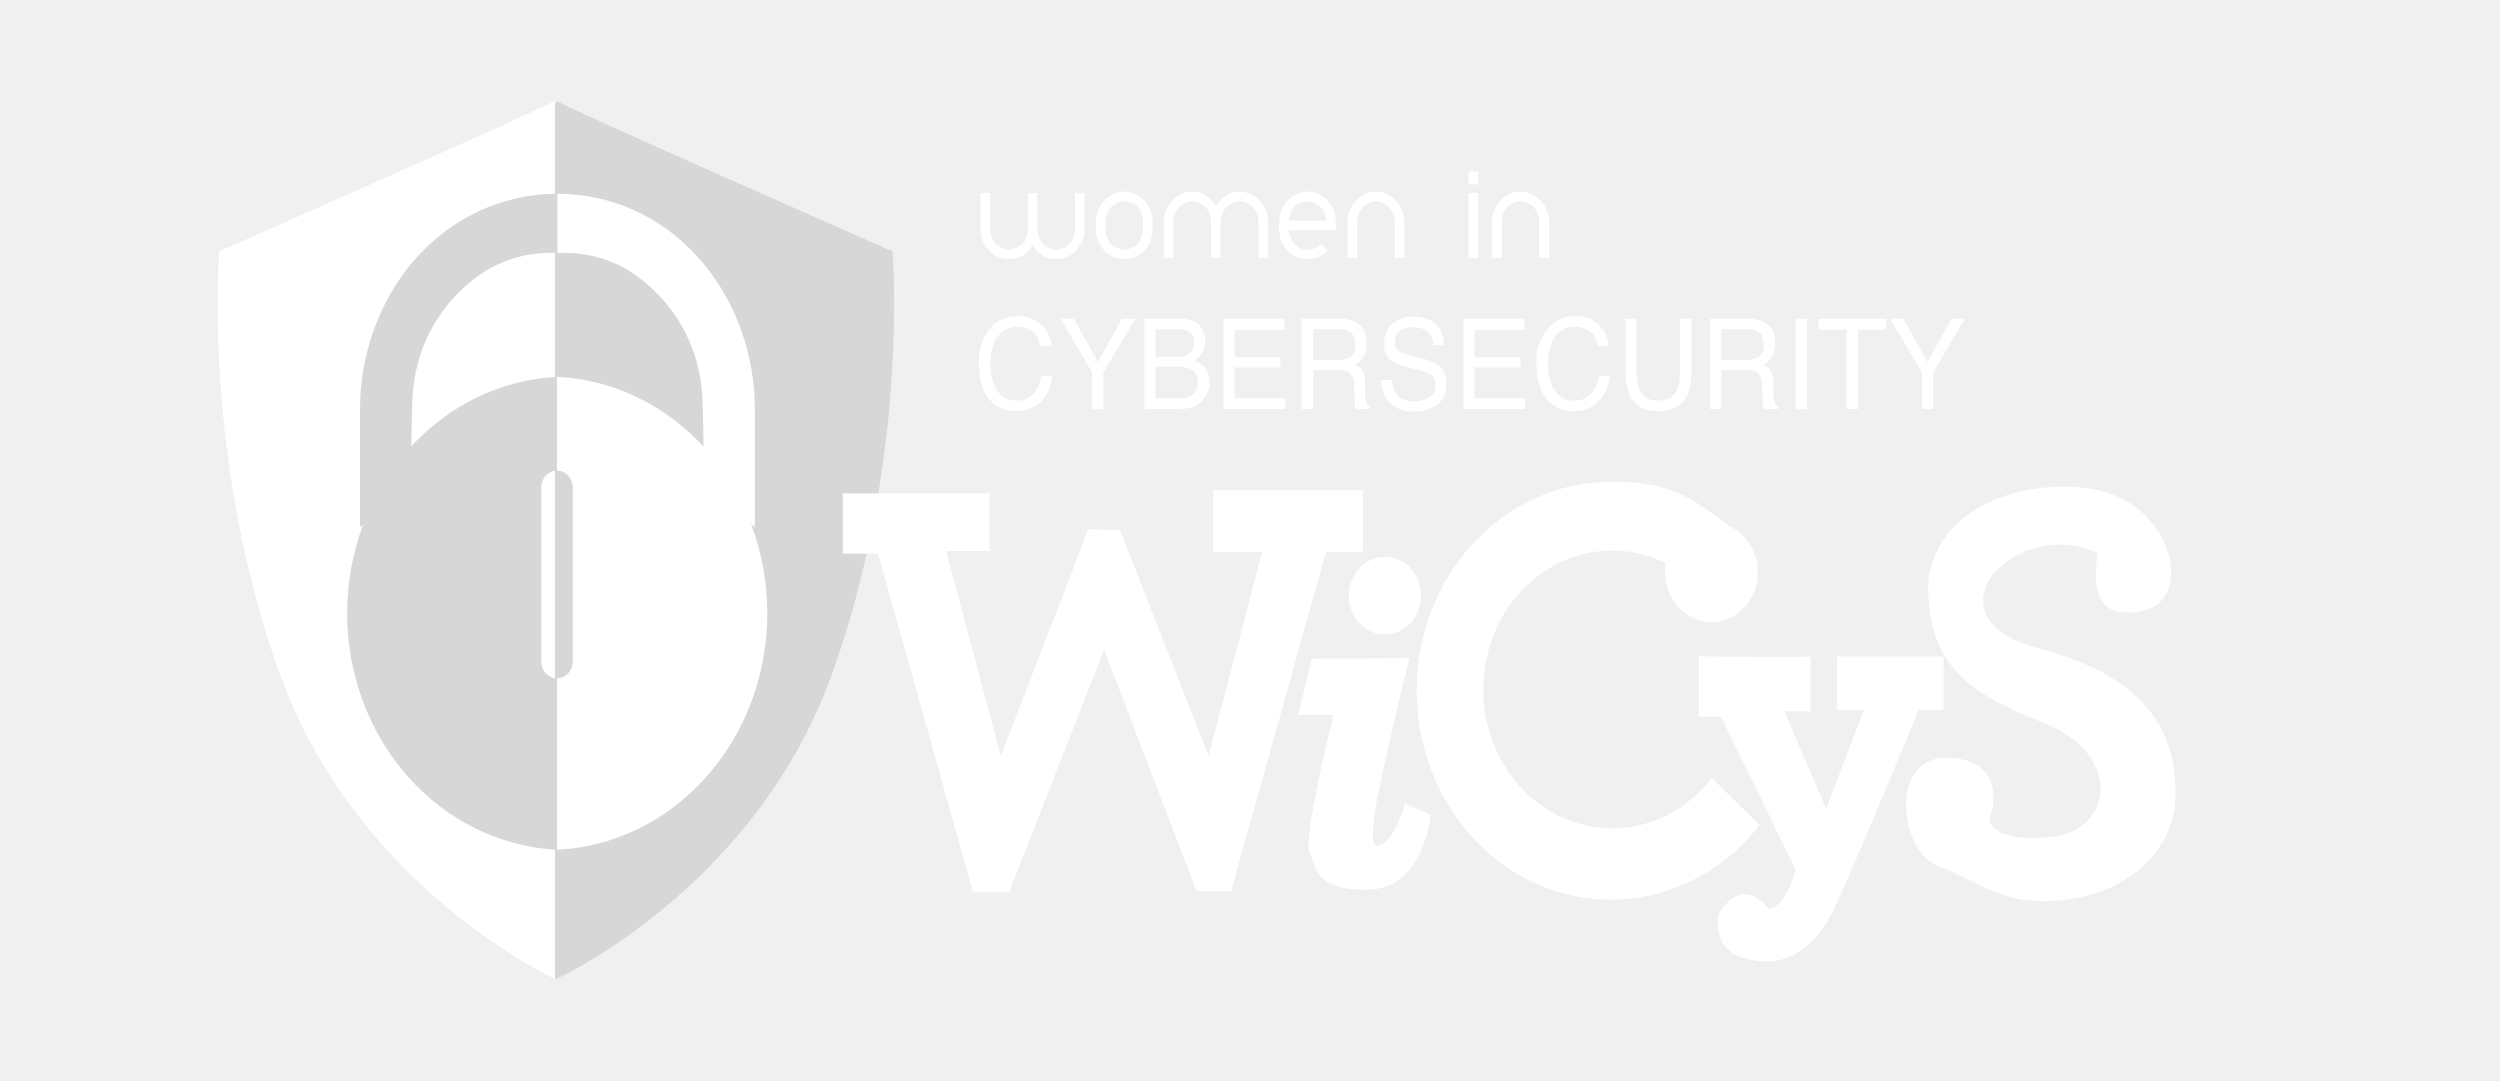
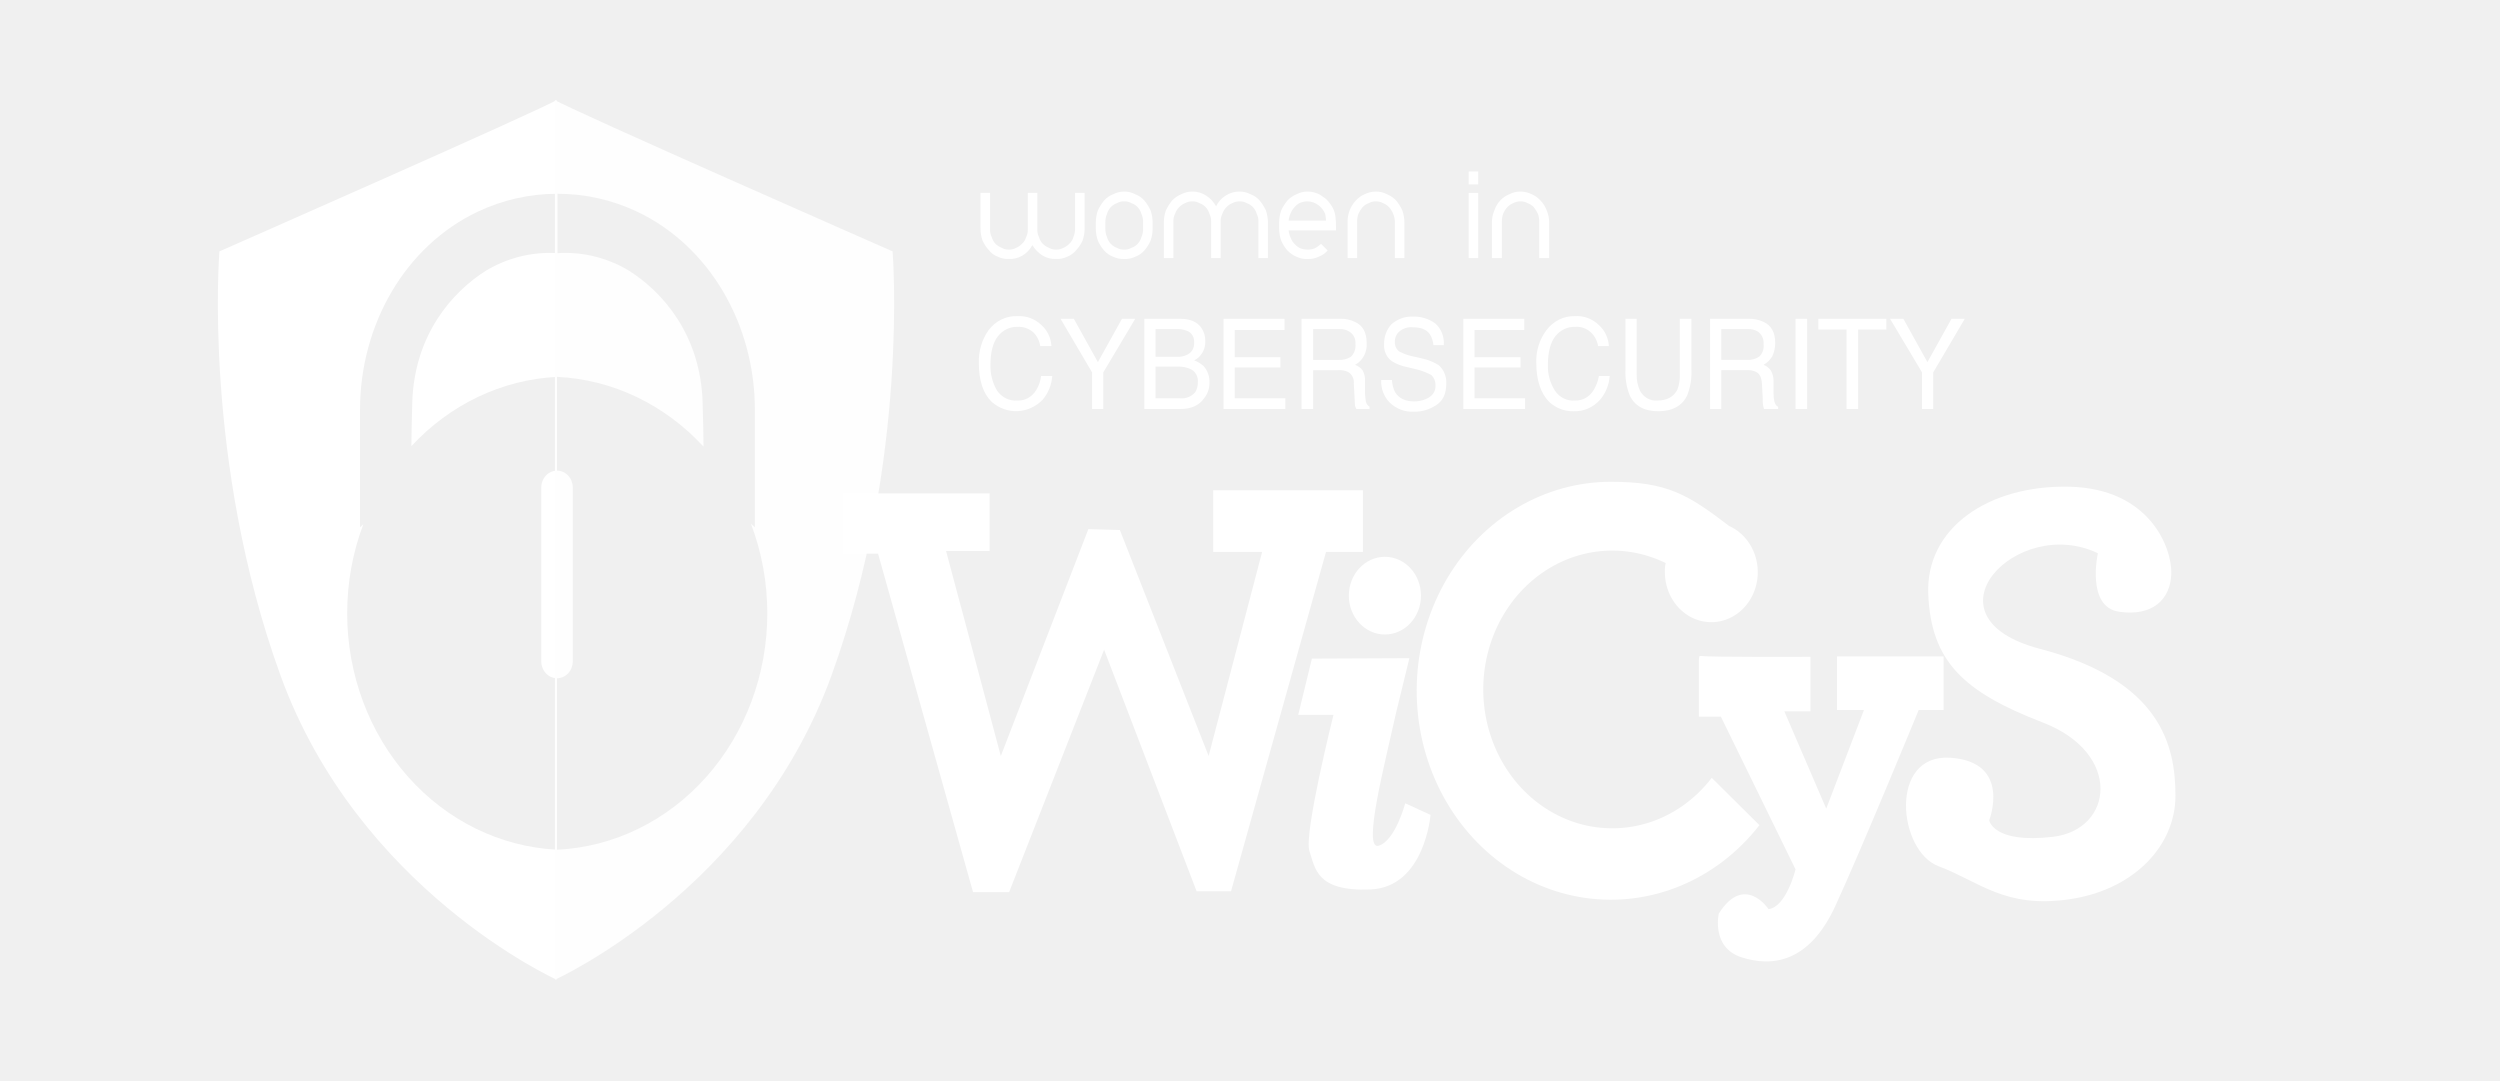
<svg xmlns="http://www.w3.org/2000/svg" width="155" height="67" viewBox="0 0 155 67" fill="none">
-   <path d="M13.604 15.586C13.604 15.586 33.739 6.727 34.51 6.201V60.739C34.51 60.739 22.218 55.202 17.384 41.858C12.549 28.515 13.604 15.586 13.604 15.586Z" fill="white" />
-   <path d="M55.34 15.586C55.34 15.586 35.179 6.727 34.407 6.201V60.739C34.407 60.739 46.725 55.202 51.56 41.858C56.394 28.515 55.34 15.586 55.34 15.586Z" fill="#D7D7D7" />
-   <path d="M17.384 41.858C12.523 28.515 13.604 15.586 13.604 15.586C13.604 15.586 33.739 6.727 34.51 6.201" fill="white" />
-   <path d="M22.321 32.695V25.414C22.321 20.126 25.124 15.254 29.624 13.122C31.181 12.387 32.862 12.01 34.562 12.015V15.697C33.022 15.597 31.488 15.972 30.139 16.776C28.03 18.105 25.69 20.763 25.561 24.943C25.433 29.124 25.561 29.705 25.561 29.705L22.321 32.695Z" fill="#D7D7D7" />
-   <path d="M46.802 32.695V25.414C46.802 20.126 43.999 15.254 39.499 13.122C37.943 12.387 36.261 12.01 34.562 12.015V15.697C36.102 15.596 37.636 15.97 38.985 16.776C41.093 18.105 43.434 20.763 43.562 24.943C43.691 29.124 43.562 29.705 43.562 29.705L46.802 32.695Z" fill="white" />
-   <path d="M34.536 42.052C34.408 42.052 34.281 42.025 34.162 41.972C34.044 41.919 33.936 41.842 33.845 41.744C33.754 41.646 33.682 41.53 33.633 41.403C33.584 41.275 33.559 41.138 33.559 41V30.231C33.559 30.093 33.584 29.956 33.633 29.828C33.682 29.701 33.754 29.585 33.845 29.487C33.936 29.389 34.044 29.312 34.162 29.259C34.281 29.206 34.408 29.179 34.536 29.179H34.562V23.365C31.053 23.529 27.738 25.146 25.309 27.877C22.88 30.608 21.524 34.243 21.524 38.024C21.524 41.805 22.88 45.44 25.309 48.171C27.738 50.903 31.053 52.519 34.562 52.683V42.052H34.536Z" fill="#D7D7D7" />
-   <path d="M34.536 23.365V29.179C34.795 29.179 35.044 29.29 35.227 29.487C35.41 29.684 35.513 29.952 35.513 30.231V41C35.513 41.279 35.41 41.547 35.227 41.744C35.044 41.941 34.795 42.052 34.536 42.052V52.683C38.045 52.519 41.359 50.903 43.788 48.171C46.217 45.44 47.573 41.805 47.573 38.024C47.573 34.243 46.217 30.608 43.788 27.877C41.359 25.146 38.045 23.529 34.536 23.365Z" fill="white" />
+   <path d="M34.51 12.015C32.828 12.018 31.165 12.395 29.625 13.122C25.124 15.254 22.321 20.126 22.321 25.414V32.694L22.526 32.504C21.87 34.242 21.525 36.115 21.525 38.024C21.525 41.806 22.88 45.441 25.309 48.172C27.726 50.889 31.02 52.501 34.51 52.679V60.739C34.471 60.722 22.211 55.181 17.384 41.858C12.55 28.515 13.604 15.586 13.604 15.586C13.703 15.542 33.739 6.727 34.51 6.201V12.015ZM34.51 42.05C34.391 42.046 34.273 42.021 34.163 41.972C34.044 41.919 33.936 41.842 33.845 41.744C33.755 41.646 33.682 41.53 33.633 41.402C33.584 41.275 33.559 41.138 33.559 41V30.23C33.559 30.093 33.584 29.956 33.633 29.828C33.682 29.701 33.755 29.585 33.845 29.487C33.936 29.39 34.044 29.312 34.163 29.259C34.273 29.21 34.391 29.183 34.51 29.18V42.05ZM30.138 16.776C31.472 15.981 32.988 15.606 34.51 15.693V23.368C31.114 23.541 27.904 25.073 25.506 27.66C25.511 26.989 25.525 26.105 25.561 24.943C25.69 20.763 28.029 18.105 30.138 16.776Z" fill="white" />
+   <path d="M34.407 6.201C35.178 6.726 55.286 15.562 55.34 15.586C55.34 15.586 56.394 28.515 51.56 41.858C46.725 55.202 34.407 60.739 34.407 60.739V6.201ZM34.562 15.696C36.101 15.595 37.637 15.97 38.985 16.776C41.094 18.105 43.434 20.763 43.562 24.943C43.599 26.122 43.612 27.014 43.616 27.689C41.204 25.072 37.963 23.526 34.536 23.365V29.179C34.795 29.179 35.043 29.29 35.227 29.487C35.41 29.684 35.513 29.952 35.513 30.23V41C35.513 41.279 35.41 41.547 35.227 41.744C35.043 41.941 34.795 42.052 34.536 42.052V52.683C38.045 52.518 41.359 50.903 43.788 48.172C46.217 45.441 47.573 41.806 47.573 38.024C47.573 36.101 47.222 34.216 46.558 32.468L46.803 32.694V25.414C46.803 20.126 43.999 15.254 39.499 13.122C37.943 12.387 36.261 12.01 34.562 12.015V15.696Z" fill="#FEFEFE" />
  <path d="M67.246 14.174C67.246 14.429 67.202 14.682 67.118 14.921C67.019 15.136 66.889 15.332 66.732 15.503C66.578 15.69 66.384 15.832 66.166 15.918C65.948 16.022 65.71 16.07 65.472 16.056C65.175 16.069 64.881 15.992 64.623 15.835C64.376 15.674 64.165 15.457 64.006 15.198C63.859 15.473 63.644 15.699 63.386 15.85C63.127 16.002 62.834 16.073 62.54 16.056C62.31 16.066 62.081 16.019 61.872 15.918C61.65 15.84 61.454 15.696 61.306 15.503C61.149 15.332 61.019 15.136 60.92 14.921C60.835 14.682 60.792 14.429 60.791 14.174V11.959H61.383V14.229C61.377 14.393 61.413 14.556 61.486 14.7C61.532 14.856 61.611 14.998 61.717 15.115C61.83 15.224 61.961 15.308 62.103 15.364C62.237 15.443 62.388 15.481 62.54 15.475C62.701 15.481 62.86 15.443 63.003 15.364C63.137 15.308 63.26 15.223 63.363 15.115C63.485 15.007 63.575 14.863 63.62 14.7C63.693 14.556 63.729 14.393 63.723 14.229V11.959H64.314V14.229C64.309 14.393 64.344 14.556 64.417 14.7C64.463 14.856 64.543 14.998 64.649 15.115C64.761 15.224 64.892 15.308 65.035 15.364C65.168 15.443 65.319 15.481 65.472 15.475C65.632 15.481 65.791 15.443 65.935 15.364C66.069 15.308 66.191 15.223 66.295 15.115C66.417 15.007 66.506 14.863 66.552 14.7C66.613 14.551 66.648 14.392 66.655 14.229V11.959H67.246V14.174Z" fill="white" />
  <path d="M71.463 14.175C71.463 14.43 71.419 14.684 71.335 14.922C71.236 15.146 71.106 15.351 70.949 15.531C70.792 15.708 70.598 15.841 70.383 15.919C70.165 16.023 69.927 16.071 69.689 16.057C69.459 16.067 69.231 16.02 69.02 15.919C68.806 15.841 68.612 15.708 68.455 15.531C68.298 15.351 68.167 15.146 68.069 14.922C67.984 14.684 67.941 14.43 67.94 14.175V13.787C67.944 13.532 67.987 13.279 68.069 13.04C68.174 12.82 68.303 12.616 68.455 12.431C68.612 12.255 68.806 12.122 69.02 12.043C69.228 11.933 69.457 11.876 69.689 11.877C69.929 11.873 70.167 11.93 70.383 12.043C70.598 12.122 70.792 12.255 70.949 12.431C71.101 12.616 71.23 12.82 71.335 13.04C71.417 13.279 71.46 13.532 71.463 13.787V14.175ZM70.872 14.175V13.787C70.877 13.606 70.842 13.425 70.769 13.261C70.725 13.104 70.645 12.962 70.538 12.846C70.43 12.73 70.298 12.645 70.152 12.597C70.01 12.515 69.85 12.476 69.689 12.486C69.537 12.48 69.386 12.518 69.252 12.597C69.106 12.645 68.974 12.73 68.866 12.846C68.758 12.962 68.679 13.104 68.635 13.261C68.562 13.425 68.527 13.606 68.532 13.787V14.175C68.527 14.357 68.562 14.537 68.635 14.701C68.679 14.858 68.758 15 68.866 15.116C68.974 15.232 69.106 15.318 69.252 15.365C69.386 15.444 69.537 15.482 69.689 15.476C69.85 15.486 70.01 15.447 70.152 15.365C70.298 15.318 70.43 15.232 70.538 15.116C70.645 15 70.725 14.858 70.769 14.701C70.842 14.537 70.877 14.357 70.872 14.175Z" fill="white" />
  <path d="M78.613 16.002H78.021V13.732C78.027 13.568 77.991 13.406 77.918 13.261C77.874 13.105 77.795 12.962 77.687 12.846C77.579 12.73 77.447 12.645 77.301 12.597C77.167 12.519 77.016 12.48 76.864 12.486C76.703 12.481 76.544 12.519 76.401 12.597C76.264 12.647 76.14 12.732 76.041 12.846C75.924 12.959 75.835 13.102 75.784 13.261C75.711 13.406 75.675 13.568 75.681 13.732V16.002H75.09V13.732C75.095 13.568 75.06 13.406 74.987 13.261C74.942 13.105 74.863 12.962 74.755 12.846C74.648 12.73 74.515 12.645 74.37 12.597C74.236 12.519 74.085 12.48 73.932 12.486C73.772 12.481 73.613 12.519 73.469 12.597C73.335 12.653 73.213 12.738 73.109 12.846C72.992 12.959 72.904 13.102 72.852 13.261C72.779 13.406 72.744 13.568 72.749 13.732V16.002H72.158V13.787C72.161 13.532 72.204 13.28 72.287 13.04C72.391 12.82 72.521 12.616 72.672 12.431C72.834 12.261 73.027 12.129 73.238 12.043C73.454 11.931 73.692 11.874 73.932 11.877C74.231 11.874 74.525 11.961 74.781 12.127C75.035 12.289 75.247 12.518 75.398 12.791C75.532 12.513 75.737 12.282 75.99 12.127C76.254 11.957 76.557 11.871 76.864 11.877C77.096 11.876 77.325 11.933 77.532 12.043C77.747 12.122 77.941 12.255 78.098 12.431C78.25 12.616 78.379 12.82 78.484 13.04C78.566 13.28 78.609 13.532 78.613 13.787V16.002Z" fill="white" />
  <path d="M82.83 14.286H79.898C79.914 14.45 79.957 14.609 80.027 14.756C80.082 14.906 80.171 15.039 80.284 15.144C80.378 15.251 80.492 15.336 80.618 15.393C80.767 15.45 80.924 15.478 81.081 15.476C81.231 15.478 81.379 15.45 81.518 15.393C81.66 15.324 81.79 15.23 81.904 15.116L82.316 15.531C82.159 15.708 81.965 15.841 81.75 15.919C81.54 16.02 81.311 16.067 81.081 16.057C80.843 16.071 80.605 16.023 80.387 15.919C80.176 15.833 79.983 15.701 79.821 15.531C79.664 15.351 79.534 15.146 79.436 14.922C79.351 14.684 79.307 14.43 79.307 14.175V13.787C79.31 13.532 79.353 13.279 79.436 13.04C79.54 12.82 79.67 12.616 79.821 12.431C79.983 12.261 80.176 12.129 80.387 12.043C80.603 11.93 80.841 11.873 81.081 11.877C81.247 11.878 81.412 11.906 81.57 11.96C81.738 12.009 81.895 12.094 82.033 12.209C82.184 12.298 82.315 12.421 82.418 12.569C82.536 12.708 82.632 12.867 82.701 13.04C82.76 13.19 82.794 13.349 82.804 13.511C82.826 13.675 82.834 13.842 82.83 14.009V14.286ZM82.213 13.677C82.208 13.537 82.191 13.398 82.161 13.261C82.067 13.036 81.916 12.844 81.724 12.708C81.534 12.568 81.311 12.491 81.081 12.486C80.924 12.484 80.767 12.512 80.618 12.569C80.492 12.626 80.378 12.711 80.284 12.818C80.176 12.929 80.089 13.06 80.027 13.206C79.957 13.353 79.914 13.512 79.898 13.677H82.213Z" fill="white" />
  <path d="M87.073 16.002H86.481V13.732C86.475 13.569 86.44 13.41 86.379 13.261C86.317 13.107 86.23 12.966 86.121 12.846C86.018 12.738 85.896 12.653 85.761 12.597C85.618 12.521 85.459 12.483 85.299 12.486C85.146 12.48 84.995 12.518 84.861 12.597C84.716 12.646 84.584 12.732 84.476 12.846C84.375 12.973 84.289 13.113 84.219 13.261C84.166 13.412 84.14 13.571 84.141 13.732V16.002H83.55V13.787C83.544 13.535 83.587 13.285 83.675 13.051C83.764 12.818 83.896 12.607 84.064 12.431C84.217 12.262 84.401 12.13 84.604 12.043C84.822 11.936 85.059 11.879 85.299 11.877C85.539 11.873 85.777 11.93 85.993 12.043C86.204 12.129 86.397 12.261 86.559 12.431C86.71 12.616 86.84 12.82 86.944 13.04C87.026 13.279 87.07 13.532 87.073 13.787V16.002Z" fill="white" />
  <path d="M91.65 11.434H91.059V10.631H91.65V11.434ZM91.65 16.002H91.059V11.96H91.65V16.002Z" fill="white" />
  <path d="M96.048 16.002H95.431V13.732C95.432 13.571 95.406 13.412 95.353 13.261C95.283 13.113 95.197 12.973 95.096 12.846C94.987 12.732 94.855 12.646 94.71 12.597C94.577 12.518 94.426 12.48 94.273 12.486C94.113 12.483 93.954 12.521 93.811 12.597C93.676 12.653 93.554 12.738 93.451 12.846C93.342 12.966 93.254 13.107 93.193 13.261C93.141 13.412 93.115 13.571 93.116 13.732V16.002H92.499V13.787C92.498 13.529 92.551 13.274 92.653 13.04C92.73 12.811 92.853 12.603 93.013 12.431C93.173 12.258 93.366 12.126 93.579 12.043C93.795 11.93 94.033 11.873 94.273 11.877C94.513 11.879 94.75 11.936 94.968 12.043C95.171 12.13 95.355 12.262 95.508 12.431C95.676 12.601 95.807 12.809 95.893 13.04C95.996 13.274 96.048 13.529 96.048 13.787V16.002Z" fill="white" />
  <path d="M64.598 20.182C64.77 20.341 64.912 20.535 65.013 20.754C65.115 20.973 65.175 21.212 65.189 21.456H64.495C64.445 21.124 64.29 20.821 64.058 20.597C63.781 20.361 63.433 20.243 63.08 20.265C62.851 20.257 62.623 20.306 62.414 20.406C62.205 20.507 62.019 20.658 61.872 20.846C61.563 21.234 61.409 21.843 61.409 22.618C61.393 23.186 61.536 23.745 61.82 24.224C61.966 24.431 62.158 24.595 62.378 24.702C62.598 24.808 62.84 24.853 63.08 24.833C63.308 24.844 63.534 24.791 63.737 24.68C63.94 24.568 64.113 24.401 64.237 24.196C64.406 23.932 64.512 23.628 64.546 23.31H65.24C65.2 23.857 64.992 24.373 64.649 24.778C64.228 25.212 63.674 25.465 63.092 25.491C62.509 25.516 61.938 25.312 61.486 24.916C60.946 24.39 60.689 23.587 60.689 22.508C60.664 21.781 60.873 21.067 61.28 20.487C61.494 20.197 61.769 19.966 62.082 19.812C62.395 19.658 62.737 19.585 63.08 19.601C63.357 19.583 63.633 19.625 63.894 19.725C64.155 19.825 64.394 19.98 64.598 20.182Z" fill="white" />
  <path d="M65.755 19.767H66.578L68.069 22.452L69.561 19.767H70.383L68.403 23.089V25.359H67.709V23.089L65.755 19.767Z" fill="white" />
  <path d="M70.949 19.767H73.186C73.804 19.767 74.241 19.96 74.498 20.348C74.654 20.582 74.735 20.863 74.729 21.151C74.739 21.465 74.638 21.772 74.447 22.009C74.338 22.155 74.196 22.27 74.035 22.341C74.252 22.42 74.452 22.542 74.627 22.701C74.748 22.837 74.843 22.997 74.905 23.173C74.967 23.349 74.994 23.537 74.987 23.725C74.993 24.082 74.874 24.428 74.652 24.694C74.344 25.137 73.855 25.359 73.161 25.359H70.949V19.767ZM72.929 22.12C73.168 22.144 73.409 22.096 73.624 21.981C73.756 21.918 73.867 21.813 73.941 21.679C74.014 21.545 74.047 21.389 74.035 21.234C74.048 21.078 74.012 20.923 73.933 20.792C73.854 20.661 73.736 20.563 73.598 20.514C73.377 20.424 73.14 20.386 72.904 20.403H71.644V22.12H72.929ZM73.161 24.694C73.337 24.714 73.514 24.689 73.679 24.622C73.844 24.555 73.993 24.447 74.112 24.307C74.218 24.124 74.271 23.913 74.266 23.698C74.282 23.521 74.243 23.343 74.154 23.193C74.066 23.042 73.933 22.928 73.778 22.867C73.549 22.771 73.304 22.724 73.058 22.729H71.644V24.694H73.161Z" fill="white" />
  <path d="M75.861 19.767H79.641V20.459H76.555V22.147H79.384V22.784H76.555V24.694H79.692V25.359H75.861V19.767Z" fill="white" />
  <path d="M80.696 19.767H83.061C83.388 19.748 83.715 19.814 84.013 19.961C84.501 20.182 84.733 20.625 84.733 21.262C84.754 21.54 84.696 21.818 84.568 22.06C84.439 22.302 84.246 22.497 84.013 22.618C84.192 22.682 84.352 22.797 84.476 22.951C84.597 23.167 84.651 23.419 84.63 23.67V24.418C84.656 24.612 84.656 24.778 84.681 24.888C84.697 24.958 84.726 25.023 84.765 25.08C84.805 25.137 84.855 25.185 84.913 25.221V25.359H84.09L84.013 25.165C84.013 25.082 83.987 24.944 83.987 24.722L83.936 23.781C83.951 23.636 83.924 23.489 83.86 23.361C83.796 23.232 83.696 23.128 83.576 23.061C83.382 22.969 83.17 22.931 82.959 22.951H81.416V25.359H80.696V19.767ZM82.984 22.314C83.254 22.333 83.522 22.265 83.756 22.12C83.856 22.024 83.935 21.904 83.984 21.769C84.033 21.634 84.052 21.489 84.039 21.345C84.054 21.182 84.023 21.017 83.95 20.874C83.876 20.73 83.764 20.615 83.627 20.542C83.462 20.445 83.275 20.397 83.087 20.404H81.416V22.314H82.984Z" fill="white" />
  <path d="M86.301 23.559C86.311 23.832 86.381 24.098 86.507 24.335C86.739 24.695 87.124 24.888 87.69 24.888C87.927 24.888 88.163 24.841 88.384 24.75C88.796 24.584 89.001 24.307 89.001 23.919C89.008 23.795 88.988 23.671 88.943 23.556C88.899 23.441 88.831 23.338 88.744 23.255C88.482 23.112 88.206 23.001 87.921 22.923L87.227 22.757C86.901 22.696 86.588 22.574 86.301 22.397C86.14 22.284 86.01 22.127 85.924 21.942C85.838 21.757 85.8 21.551 85.813 21.345C85.807 21.114 85.845 20.884 85.924 20.67C86.004 20.456 86.124 20.262 86.276 20.099C86.653 19.771 87.129 19.604 87.613 19.628C88.096 19.614 88.572 19.759 88.976 20.044C89.162 20.205 89.308 20.413 89.402 20.65C89.496 20.886 89.535 21.144 89.516 21.4H88.873C88.853 21.152 88.773 20.913 88.641 20.708C88.436 20.431 88.101 20.293 87.613 20.293C87.457 20.274 87.3 20.289 87.15 20.337C87 20.384 86.86 20.463 86.739 20.57C86.654 20.648 86.587 20.746 86.543 20.857C86.498 20.967 86.477 21.086 86.481 21.206C86.476 21.329 86.501 21.45 86.556 21.558C86.61 21.665 86.691 21.754 86.79 21.815C87.084 21.961 87.396 22.064 87.716 22.12L88.41 22.286C88.689 22.369 88.957 22.49 89.207 22.646C89.361 22.783 89.483 22.957 89.563 23.155C89.644 23.352 89.68 23.566 89.67 23.781C89.67 24.409 89.464 24.851 89.053 25.11C88.63 25.396 88.138 25.541 87.638 25.525C87.102 25.551 86.577 25.352 86.173 24.971C85.992 24.793 85.85 24.574 85.757 24.33C85.663 24.086 85.621 23.823 85.633 23.559H86.301Z" fill="white" />
  <path d="M90.725 19.767H94.505V20.459H91.419V22.147H94.273V22.784H91.419V24.694H94.556V25.359H90.725V19.767Z" fill="white" />
  <path d="M99.159 20.182C99.332 20.341 99.473 20.535 99.575 20.754C99.676 20.973 99.736 21.211 99.751 21.455H99.082C99.025 21.103 98.849 20.787 98.588 20.567C98.327 20.346 97.999 20.239 97.668 20.265C97.434 20.255 97.202 20.302 96.988 20.403C96.775 20.503 96.585 20.655 96.433 20.846C96.125 21.234 95.97 21.843 95.97 22.618C95.95 23.19 96.103 23.754 96.408 24.224C96.548 24.43 96.735 24.595 96.951 24.702C97.167 24.808 97.405 24.854 97.642 24.833C97.87 24.844 98.096 24.791 98.299 24.68C98.502 24.568 98.674 24.401 98.799 24.196C98.965 23.928 99.079 23.627 99.133 23.31H99.802C99.762 23.856 99.554 24.373 99.211 24.777C98.999 25.016 98.743 25.204 98.46 25.328C98.176 25.452 97.871 25.51 97.565 25.497C97.01 25.513 96.469 25.306 96.047 24.916C95.533 24.39 95.25 23.587 95.25 22.507C95.221 21.775 95.441 21.057 95.868 20.486C96.079 20.2 96.35 19.971 96.657 19.818C96.966 19.664 97.303 19.59 97.642 19.6C97.918 19.581 98.195 19.622 98.456 19.722C98.717 19.822 98.956 19.979 99.159 20.182Z" fill="white" />
  <path d="M101.474 19.767V23.227C101.466 23.572 101.537 23.914 101.679 24.224C101.787 24.426 101.945 24.59 102.137 24.698C102.328 24.806 102.544 24.853 102.76 24.833C103.342 24.833 103.754 24.611 103.994 24.168C104.108 23.87 104.161 23.549 104.148 23.227V19.767H104.868V22.895C104.897 23.444 104.809 23.993 104.611 24.501C104.302 25.165 103.685 25.497 102.811 25.497C101.937 25.497 101.345 25.165 101.037 24.501C100.839 23.993 100.751 23.444 100.779 22.895V19.767H101.474Z" fill="white" />
  <path d="M106.025 19.766H108.391C108.718 19.75 109.044 19.817 109.343 19.96C109.831 20.181 110.063 20.624 110.063 21.261C110.064 21.549 110.003 21.834 109.883 22.091C109.748 22.314 109.562 22.496 109.343 22.617C109.511 22.688 109.662 22.802 109.78 22.95C109.91 23.163 109.973 23.415 109.96 23.669V24.417C109.96 24.575 109.977 24.733 110.011 24.887C110.063 25.054 110.114 25.164 110.243 25.22V25.358H109.368C109.348 25.295 109.331 25.23 109.317 25.164C109.291 25.018 109.282 24.87 109.291 24.721L109.24 23.78C109.214 23.42 109.111 23.171 108.88 23.06C108.686 22.968 108.474 22.93 108.263 22.95H106.72V25.358H106.025V19.766ZM108.314 22.313C108.575 22.331 108.835 22.264 109.06 22.119C109.164 22.026 109.245 21.907 109.294 21.771C109.344 21.635 109.361 21.488 109.343 21.344C109.357 21.184 109.329 21.024 109.26 20.881C109.192 20.739 109.086 20.62 108.957 20.541C108.782 20.444 108.588 20.396 108.391 20.403H106.72V22.313H108.314Z" fill="white" />
  <path d="M111.323 19.767H112.043V25.359H111.323V19.767Z" fill="white" />
  <path d="M116.954 19.767V20.431H115.206V25.359H114.486V20.431H112.737V19.767H116.954Z" fill="white" />
  <path d="M117.186 19.767H118.009L119.5 22.452L120.992 19.767H121.815L119.86 23.089V25.359H119.166V23.089L117.186 19.767Z" fill="white" />
  <path d="M52.254 30.591H61.357V34.163H58.657L62.051 46.87L67.478 32.806L69.432 32.861L74.935 46.87L78.252 34.218H75.218V30.398H84.501V34.218H82.213L76.324 55.258H74.189L68.455 40.281L62.566 55.313H60.329L54.44 34.329H52.254V30.591Z" fill="white" />
  <path d="M81.338 40.834L80.49 44.322H82.676C82.676 44.322 80.824 51.714 81.184 52.766C81.544 53.818 81.596 55.285 84.964 55.147C88.333 55.009 88.693 50.524 88.693 50.524L87.124 49.804C87.124 49.804 86.507 52.13 85.479 52.434C84.45 52.739 85.864 47.34 86.559 44.184L87.382 40.807L81.338 40.834Z" fill="white" />
  <path d="M85.864 39.339C87.1 39.339 88.101 38.26 88.101 36.93C88.101 35.6 87.1 34.522 85.864 34.522C84.629 34.522 83.627 35.6 83.627 36.93C83.627 38.26 84.629 39.339 85.864 39.339Z" fill="white" />
  <path d="M106.128 48.226C105.178 49.465 103.925 50.393 102.511 50.906C101.096 51.418 99.577 51.494 98.124 51.126C96.672 50.757 95.344 49.958 94.291 48.819C93.238 47.68 92.503 46.247 92.167 44.681C91.832 43.116 91.909 41.481 92.392 39.96C92.875 38.44 93.743 37.096 94.899 36.079C96.054 35.062 97.451 34.414 98.931 34.207C100.411 34.001 101.915 34.244 103.274 34.91C103.23 35.09 103.213 35.277 103.222 35.463C103.22 36.025 103.36 36.577 103.627 37.06C103.894 37.543 104.277 37.938 104.737 38.205C105.196 38.471 105.714 38.598 106.235 38.572C106.757 38.546 107.262 38.368 107.696 38.057C108.131 37.746 108.479 37.314 108.703 36.807C108.927 36.3 109.019 35.736 108.969 35.177C108.919 34.618 108.729 34.084 108.418 33.632C108.108 33.18 107.69 32.828 107.208 32.612C104.637 30.646 103.351 29.871 99.879 29.871C97.855 29.869 95.864 30.417 94.089 31.464C92.314 32.51 90.813 34.022 89.724 35.858C88.636 37.695 87.995 39.797 87.861 41.971C87.728 44.145 88.105 46.32 88.959 48.295C89.813 50.271 91.116 51.982 92.748 53.271C94.379 54.561 96.286 55.386 98.292 55.672C100.299 55.957 102.339 55.694 104.226 54.905C106.112 54.117 107.784 52.829 109.085 51.16L106.128 48.226Z" fill="white" />
  <path d="M105.331 40.889V44.433H106.694L111.323 53.901C111.323 53.901 110.757 56.227 109.651 56.365C109.651 56.365 108.16 54.123 106.565 56.642C106.565 56.642 106.077 58.746 107.98 59.355C109.883 59.964 112.171 59.687 113.791 56.171C115.412 52.655 118.96 44.018 118.96 44.018H120.503V40.696H113.894V44.018H115.566L113.226 50.136L110.628 44.101H112.249V40.723C112.249 40.723 106.025 40.751 105.382 40.668C105.357 40.668 105.331 40.862 105.331 40.889Z" fill="white" />
  <path d="M130.069 34.301C130.069 34.301 129.324 37.623 131.381 37.928C133.438 38.232 134.57 37.18 134.621 35.575C134.672 33.969 133.284 30.287 128.295 30.176C123.306 30.065 119.372 32.723 119.552 36.848C119.732 40.973 121.686 42.883 126.649 44.794C131.612 46.704 131.021 51.438 127.292 51.881C123.563 52.324 123.332 50.856 123.332 50.856C123.332 50.856 124.746 47.23 120.915 46.98C117.083 46.731 117.674 52.767 120.195 53.708C122.715 54.649 124.283 56.338 128.295 55.756C132.307 55.175 134.878 52.434 134.878 49.334C134.878 46.233 133.978 42.191 126.469 40.226C118.96 38.26 125.055 31.893 130.069 34.301Z" fill="white" />
</svg>
